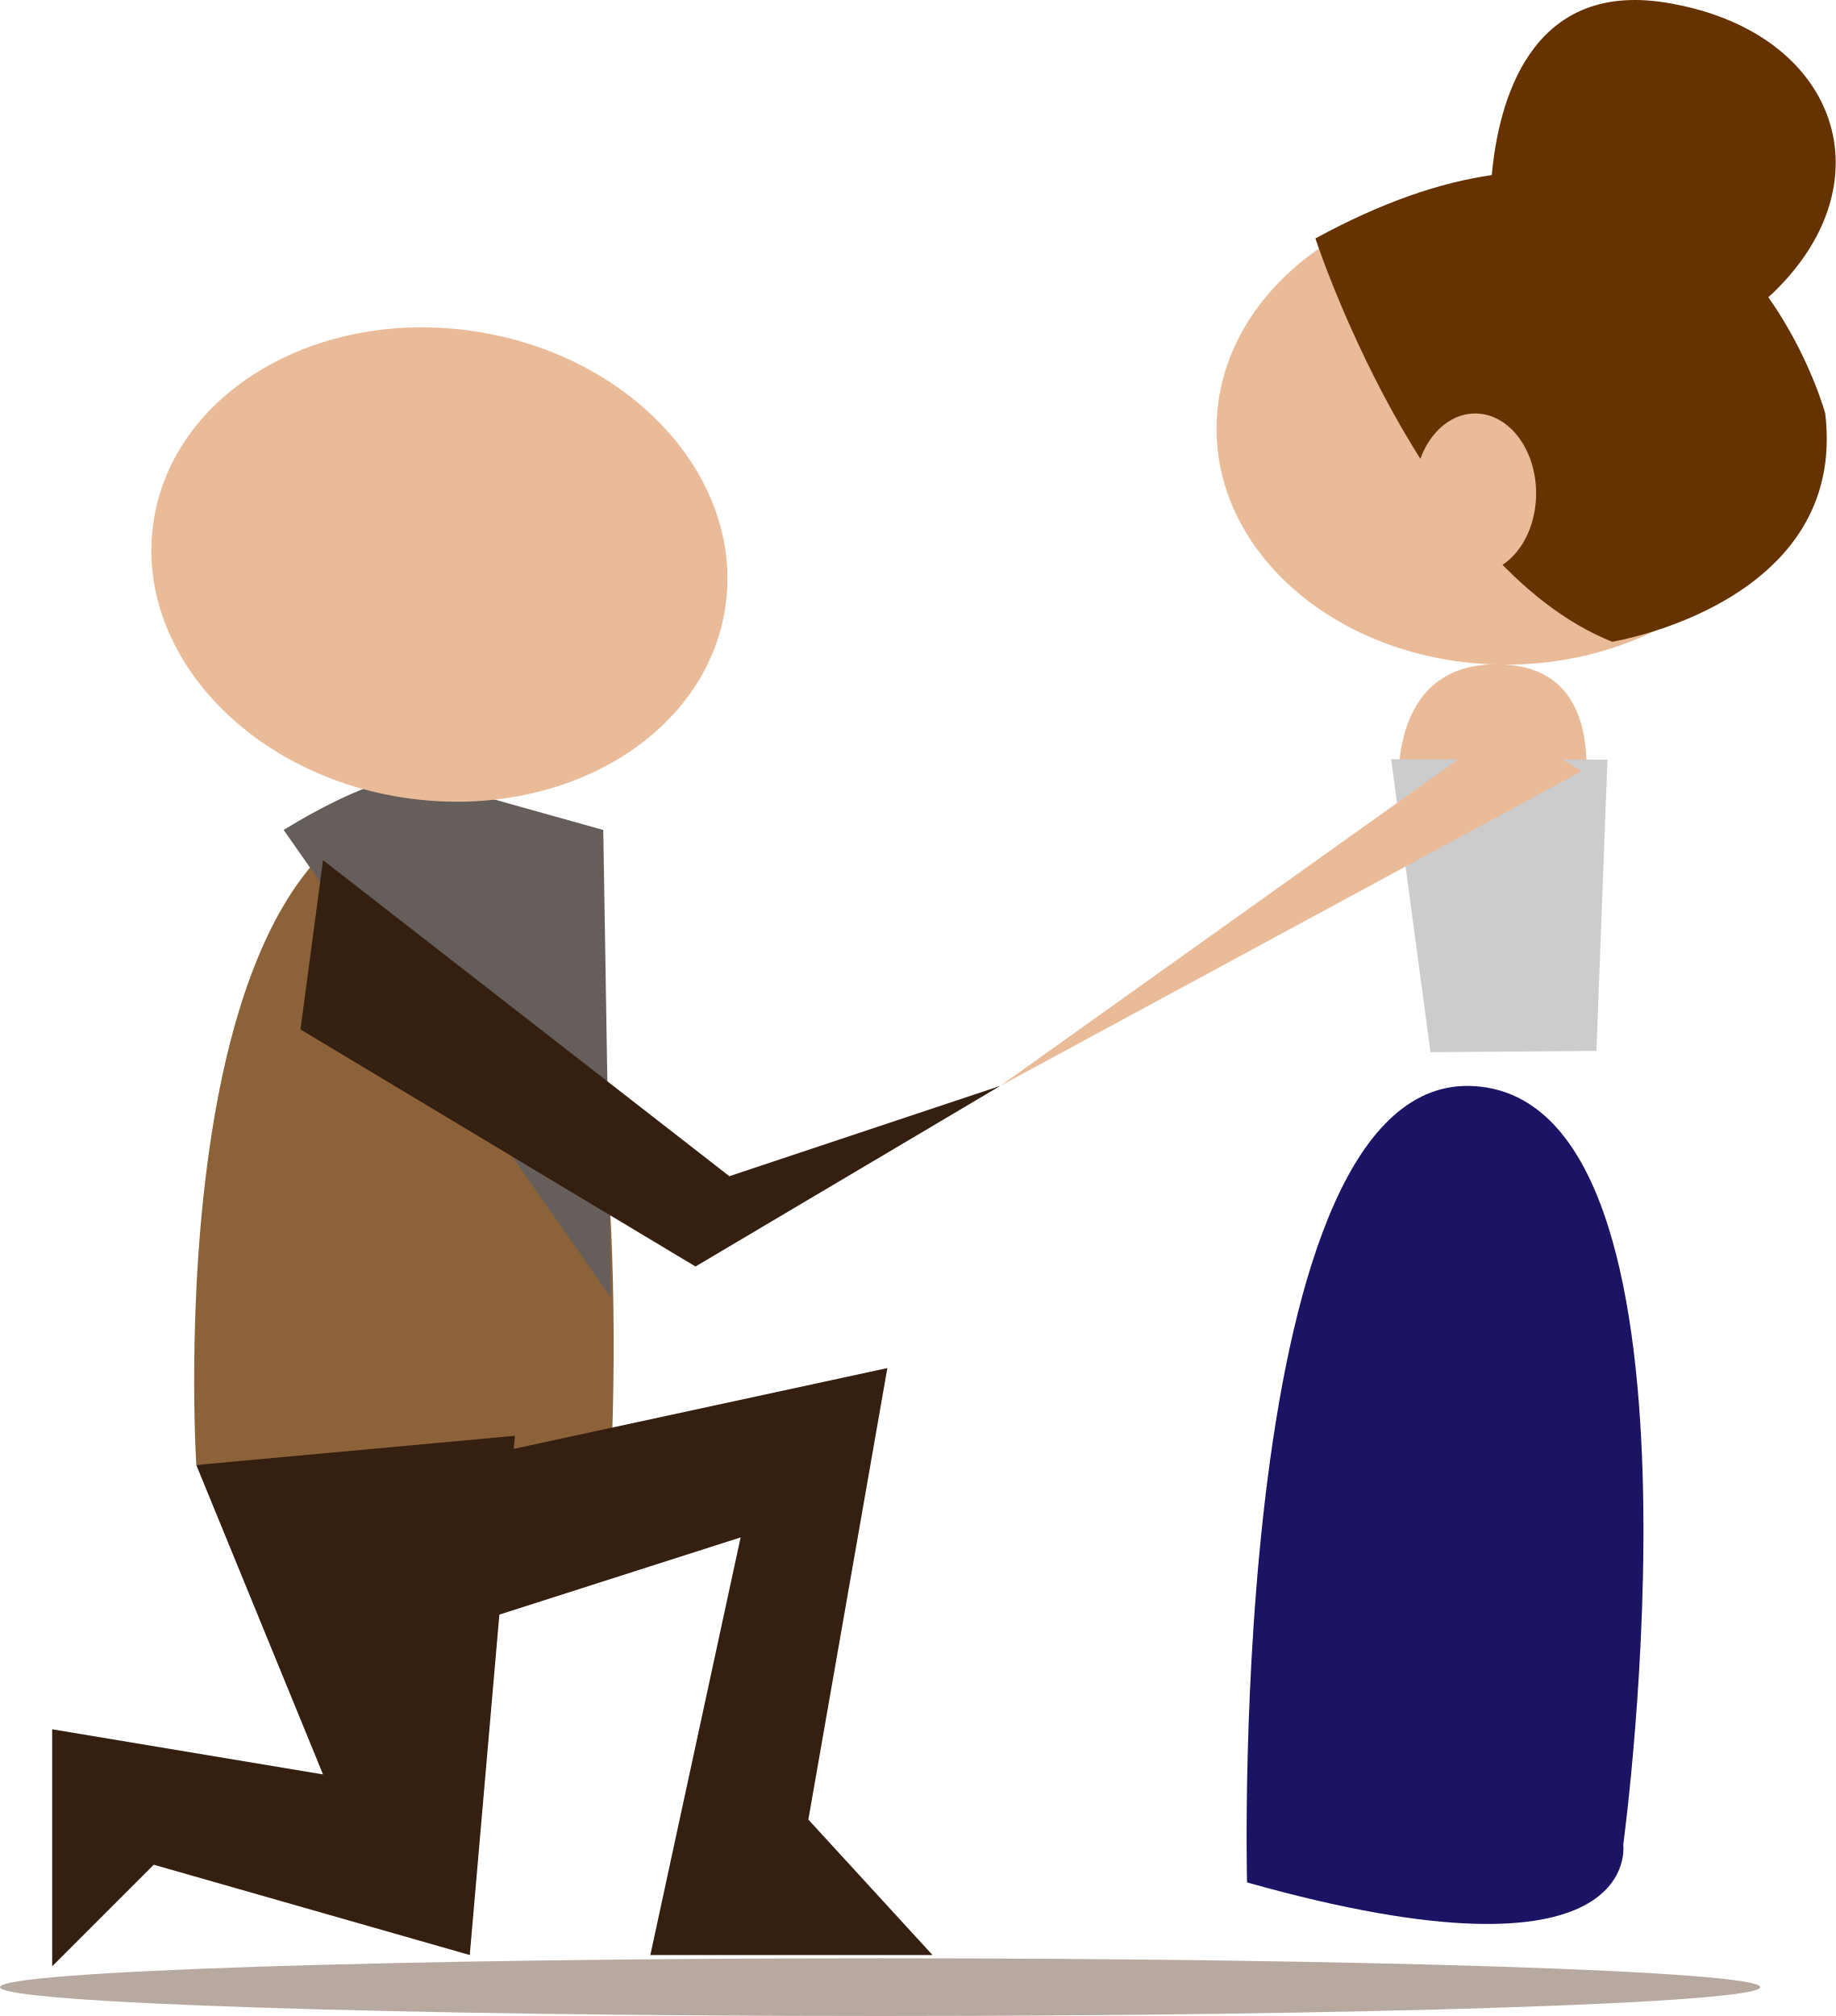
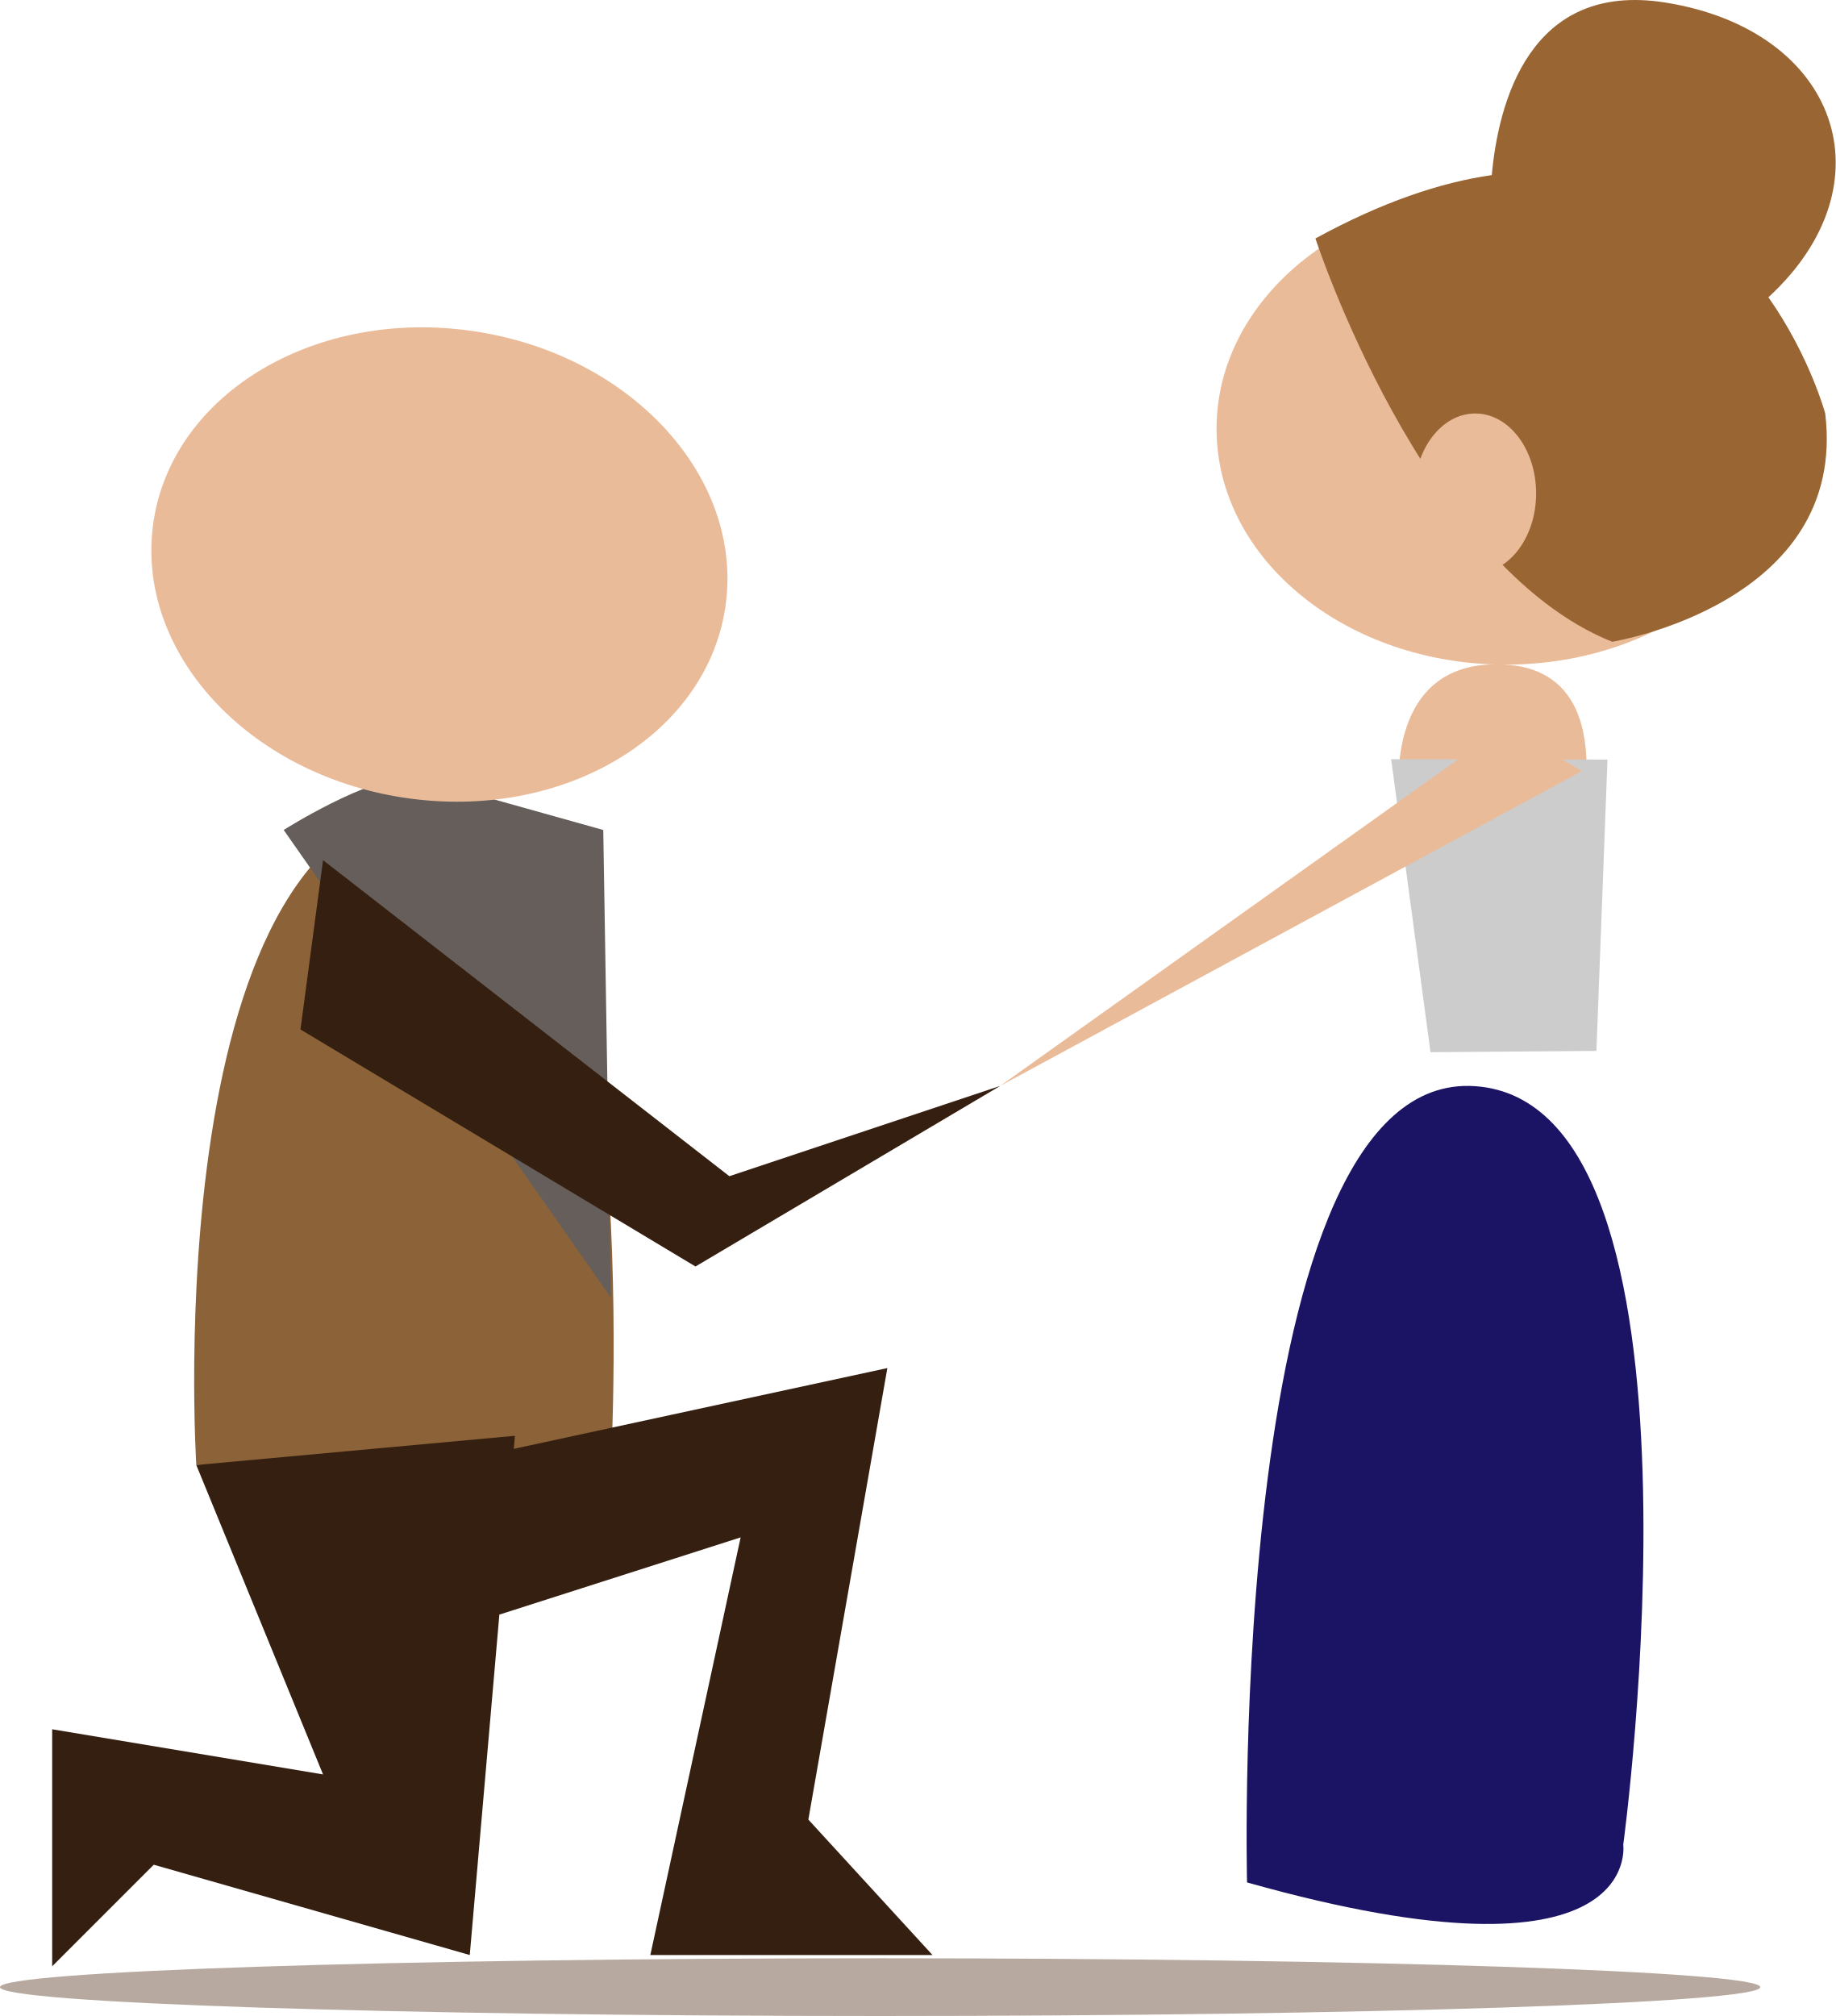
<svg xmlns="http://www.w3.org/2000/svg" version="1.1" id="Layer_1" x="0px" y="0px" width="162.651px" height="178.609px" viewBox="0 0 162.651 178.609" enable-background="new 0 0 162.651 178.609" xml:space="preserve">
  <ellipse fill="#B7A99F" cx="77.983" cy="176.052" rx="77.983" ry="2.557" />
  <path fill="#1B1464" d="M110.493,166.775c0,0-1.848-72.074,20.212-70.545c22.06,1.528,13.121,67.211,13.121,67.211  S145.69,176.686,110.493,166.775z" />
  <ellipse fill="#EABB98" cx="133.41" cy="37.982" rx="25.619" ry="20.9" />
-   <path fill="#663300" d="M156.688,26.337c10.937-10.051,6.209-23.657-9.122-26.11c-12.091-1.935-14.813,8.967-15.388,15.284  c-4.542,0.654-9.723,2.386-15.625,5.615c0,0,9.439,28.991,26.293,35.732c0,0,20.9-3.372,18.877-20.226  C161.724,36.633,160.354,31.552,156.688,26.337z" />
+   <path fill="#996633" d="M156.688,26.337c10.937-10.051,6.209-23.657-9.122-26.11c-12.091-1.935-14.813,8.967-15.388,15.284  c-4.542,0.654-9.723,2.386-15.625,5.615c0,0,9.439,28.991,26.293,35.732c0,0,20.9-3.372,18.877-20.226  C161.724,36.633,160.354,31.552,156.688,26.337z" />
  <path fill="#EABB98" d="M123.97,70.343c0,0-1.348-12.136,9.439-11.461c10.787,0.674,6.193,15.774,6.193,15.774L123.97,70.343z" />
  <polygon fill="#CCCCCC" points="123.261,67.262 126.747,93.22 141.45,93.107 142.429,67.295 " />
  <polygon fill="#EABB98" points="133.408,64.276 88.623,96.206 140.151,68.32 " />
  <ellipse fill="#EABB98" cx="130.712" cy="43.712" rx="5.394" ry="7.079" />
  <g>
    <path fill="#8C6239" d="M17.393,129.794h36.732c0,0,3.378-59.437-14.832-58.958C13.674,71.51,17.393,129.794,17.393,129.794z" />
    <path fill="#665E5A" d="M36.596,68.814c-4.044,0-11.46,4.719-11.46,4.719l28.99,41.429l-0.674-41.429L36.596,68.814z" />
    <g>
      <ellipse transform="matrix(0.9889 0.1484 -0.1484 0.9889 7.8538 -5.2241)" fill="#EABB98" cx="38.934" cy="50.016" rx="25.615" ry="20.896" />
      <circle fill="#EABB98" cx="40.759" cy="53.71" r="7.079" />
    </g>
    <polygon fill="#351F10" points="82.623,173.206 71.623,161.206 78.623,121.206 45.523,128.363 45.623,127.206 17.393,129.794    28.623,157.206 4.623,153.206 4.623,174.206 13.623,165.206 41.623,173.206 44.246,143.047 65.623,136.206 57.623,173.206  " />
  </g>
  <polygon fill="#351F10" points="26.623,91.206 61.623,112.206 88.623,96.206 64.623,104.206 28.623,76.206 " />
</svg>
